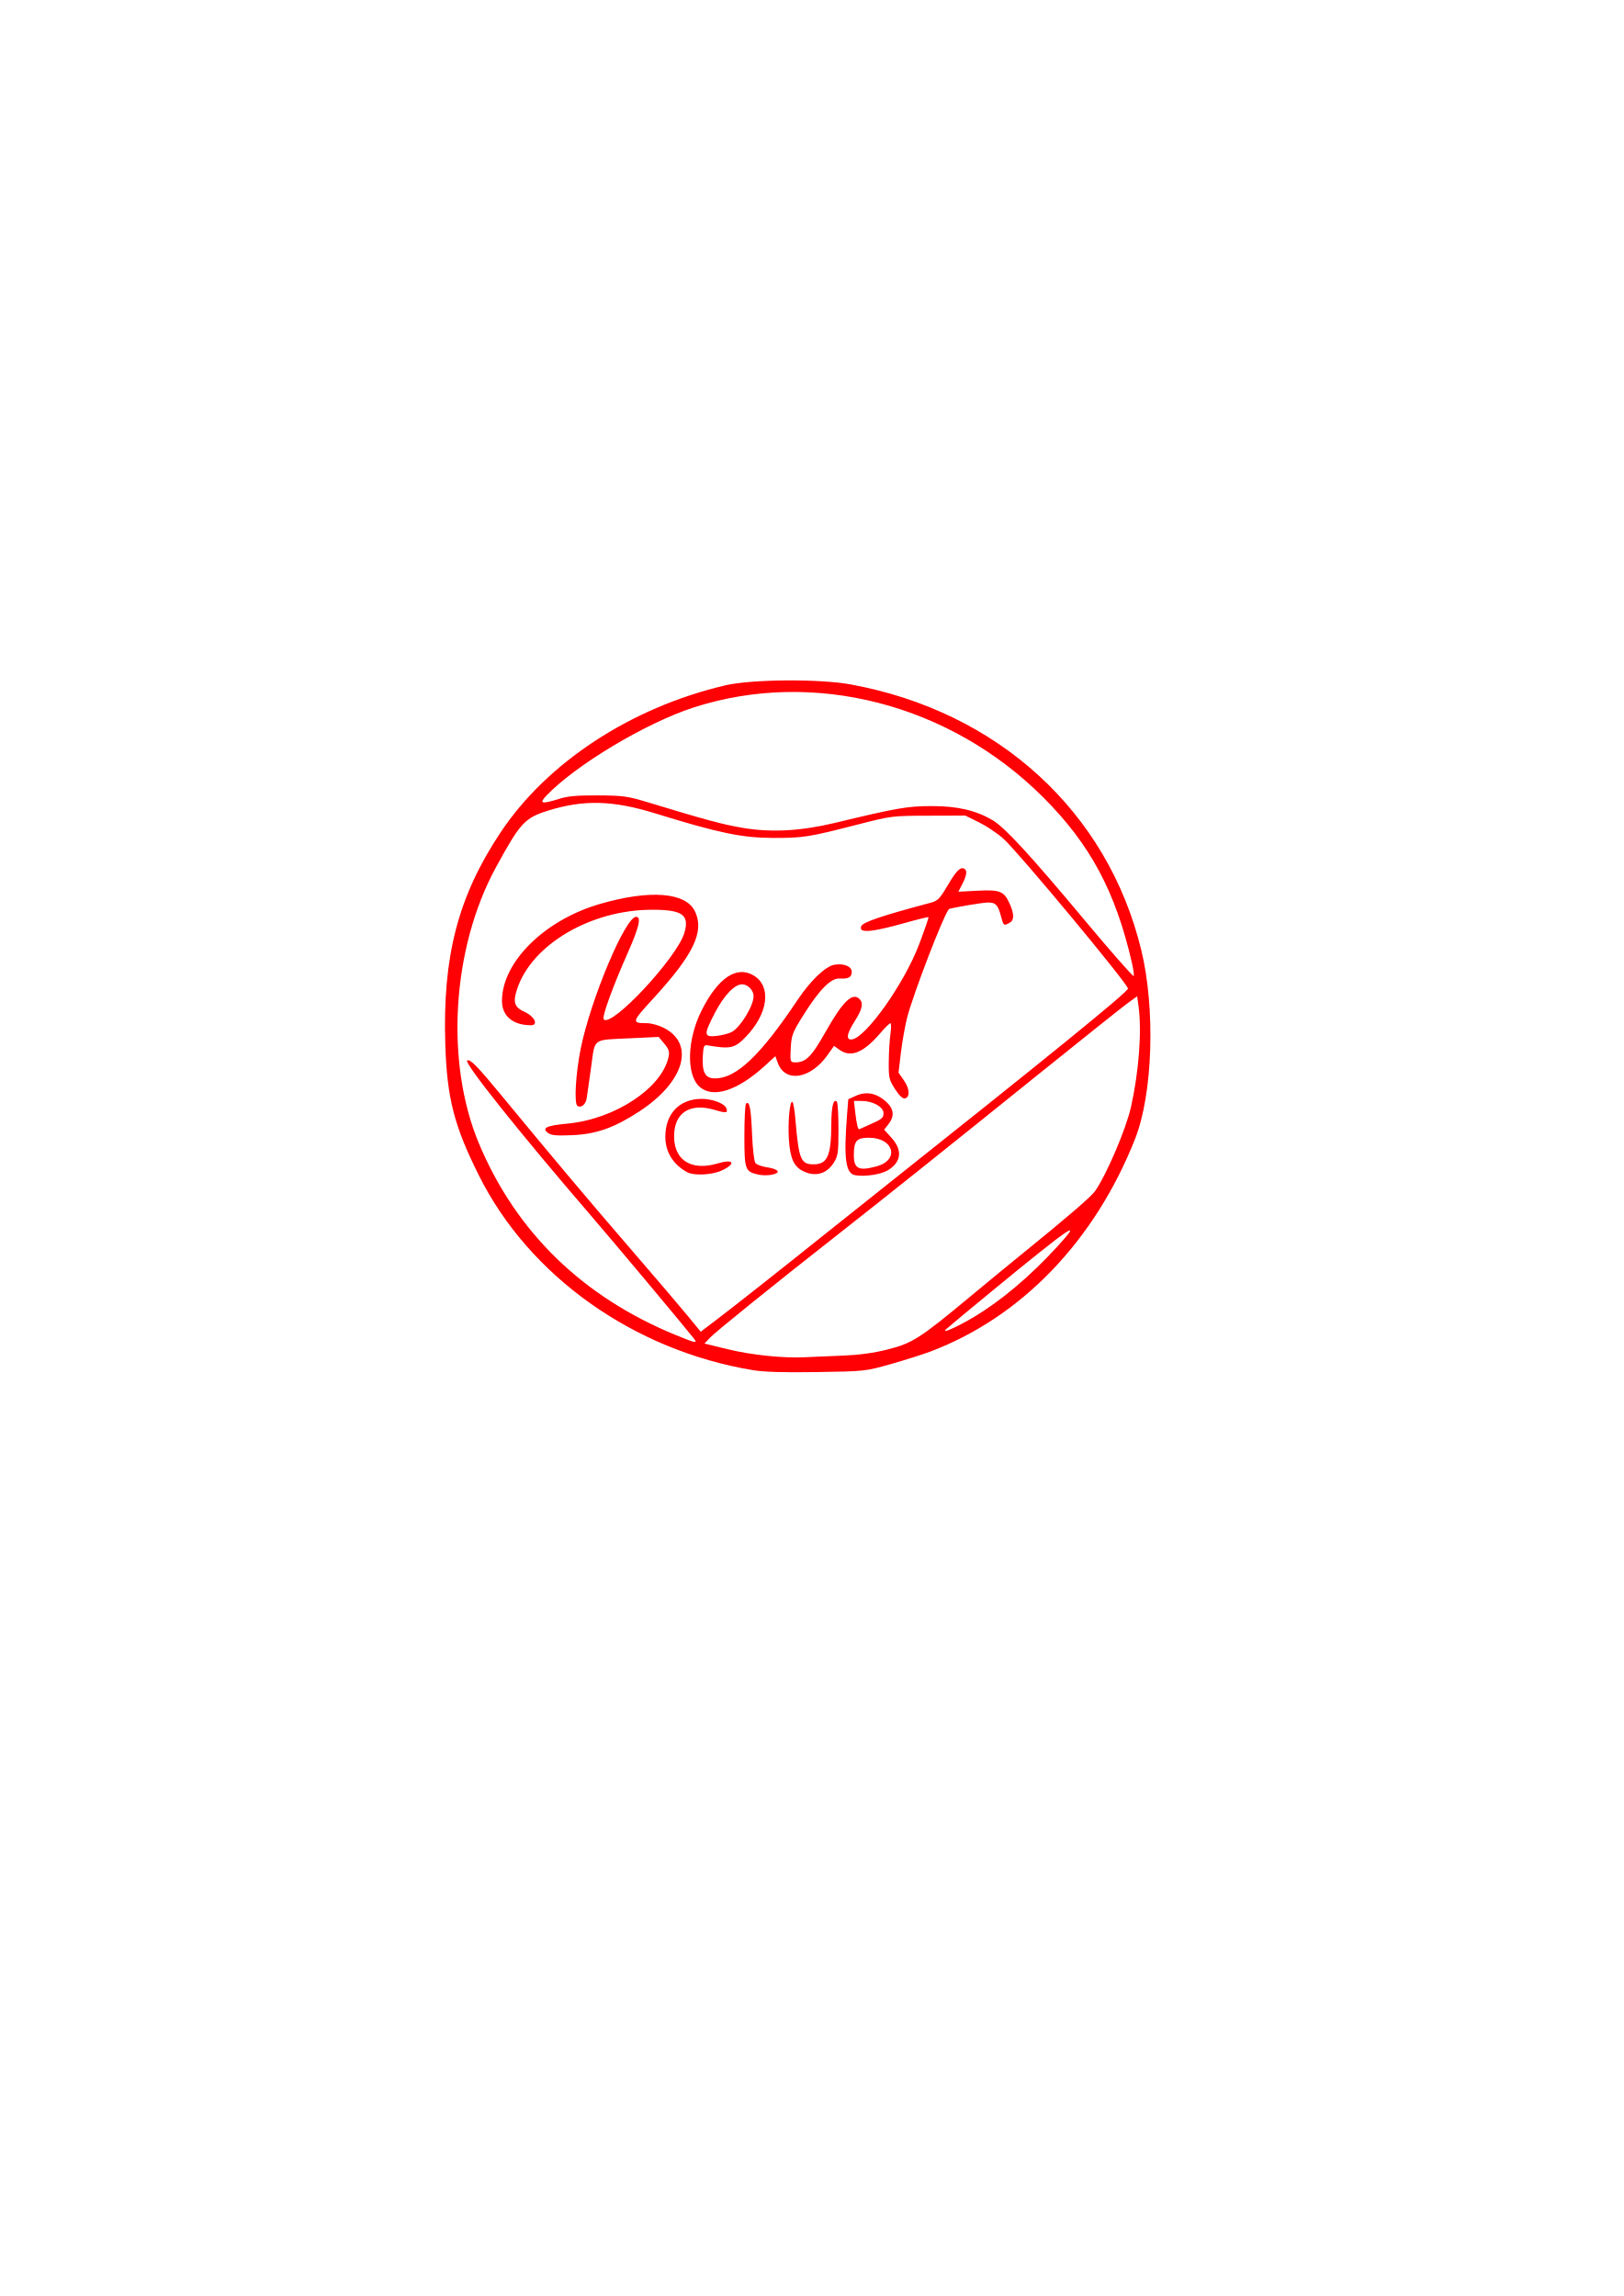
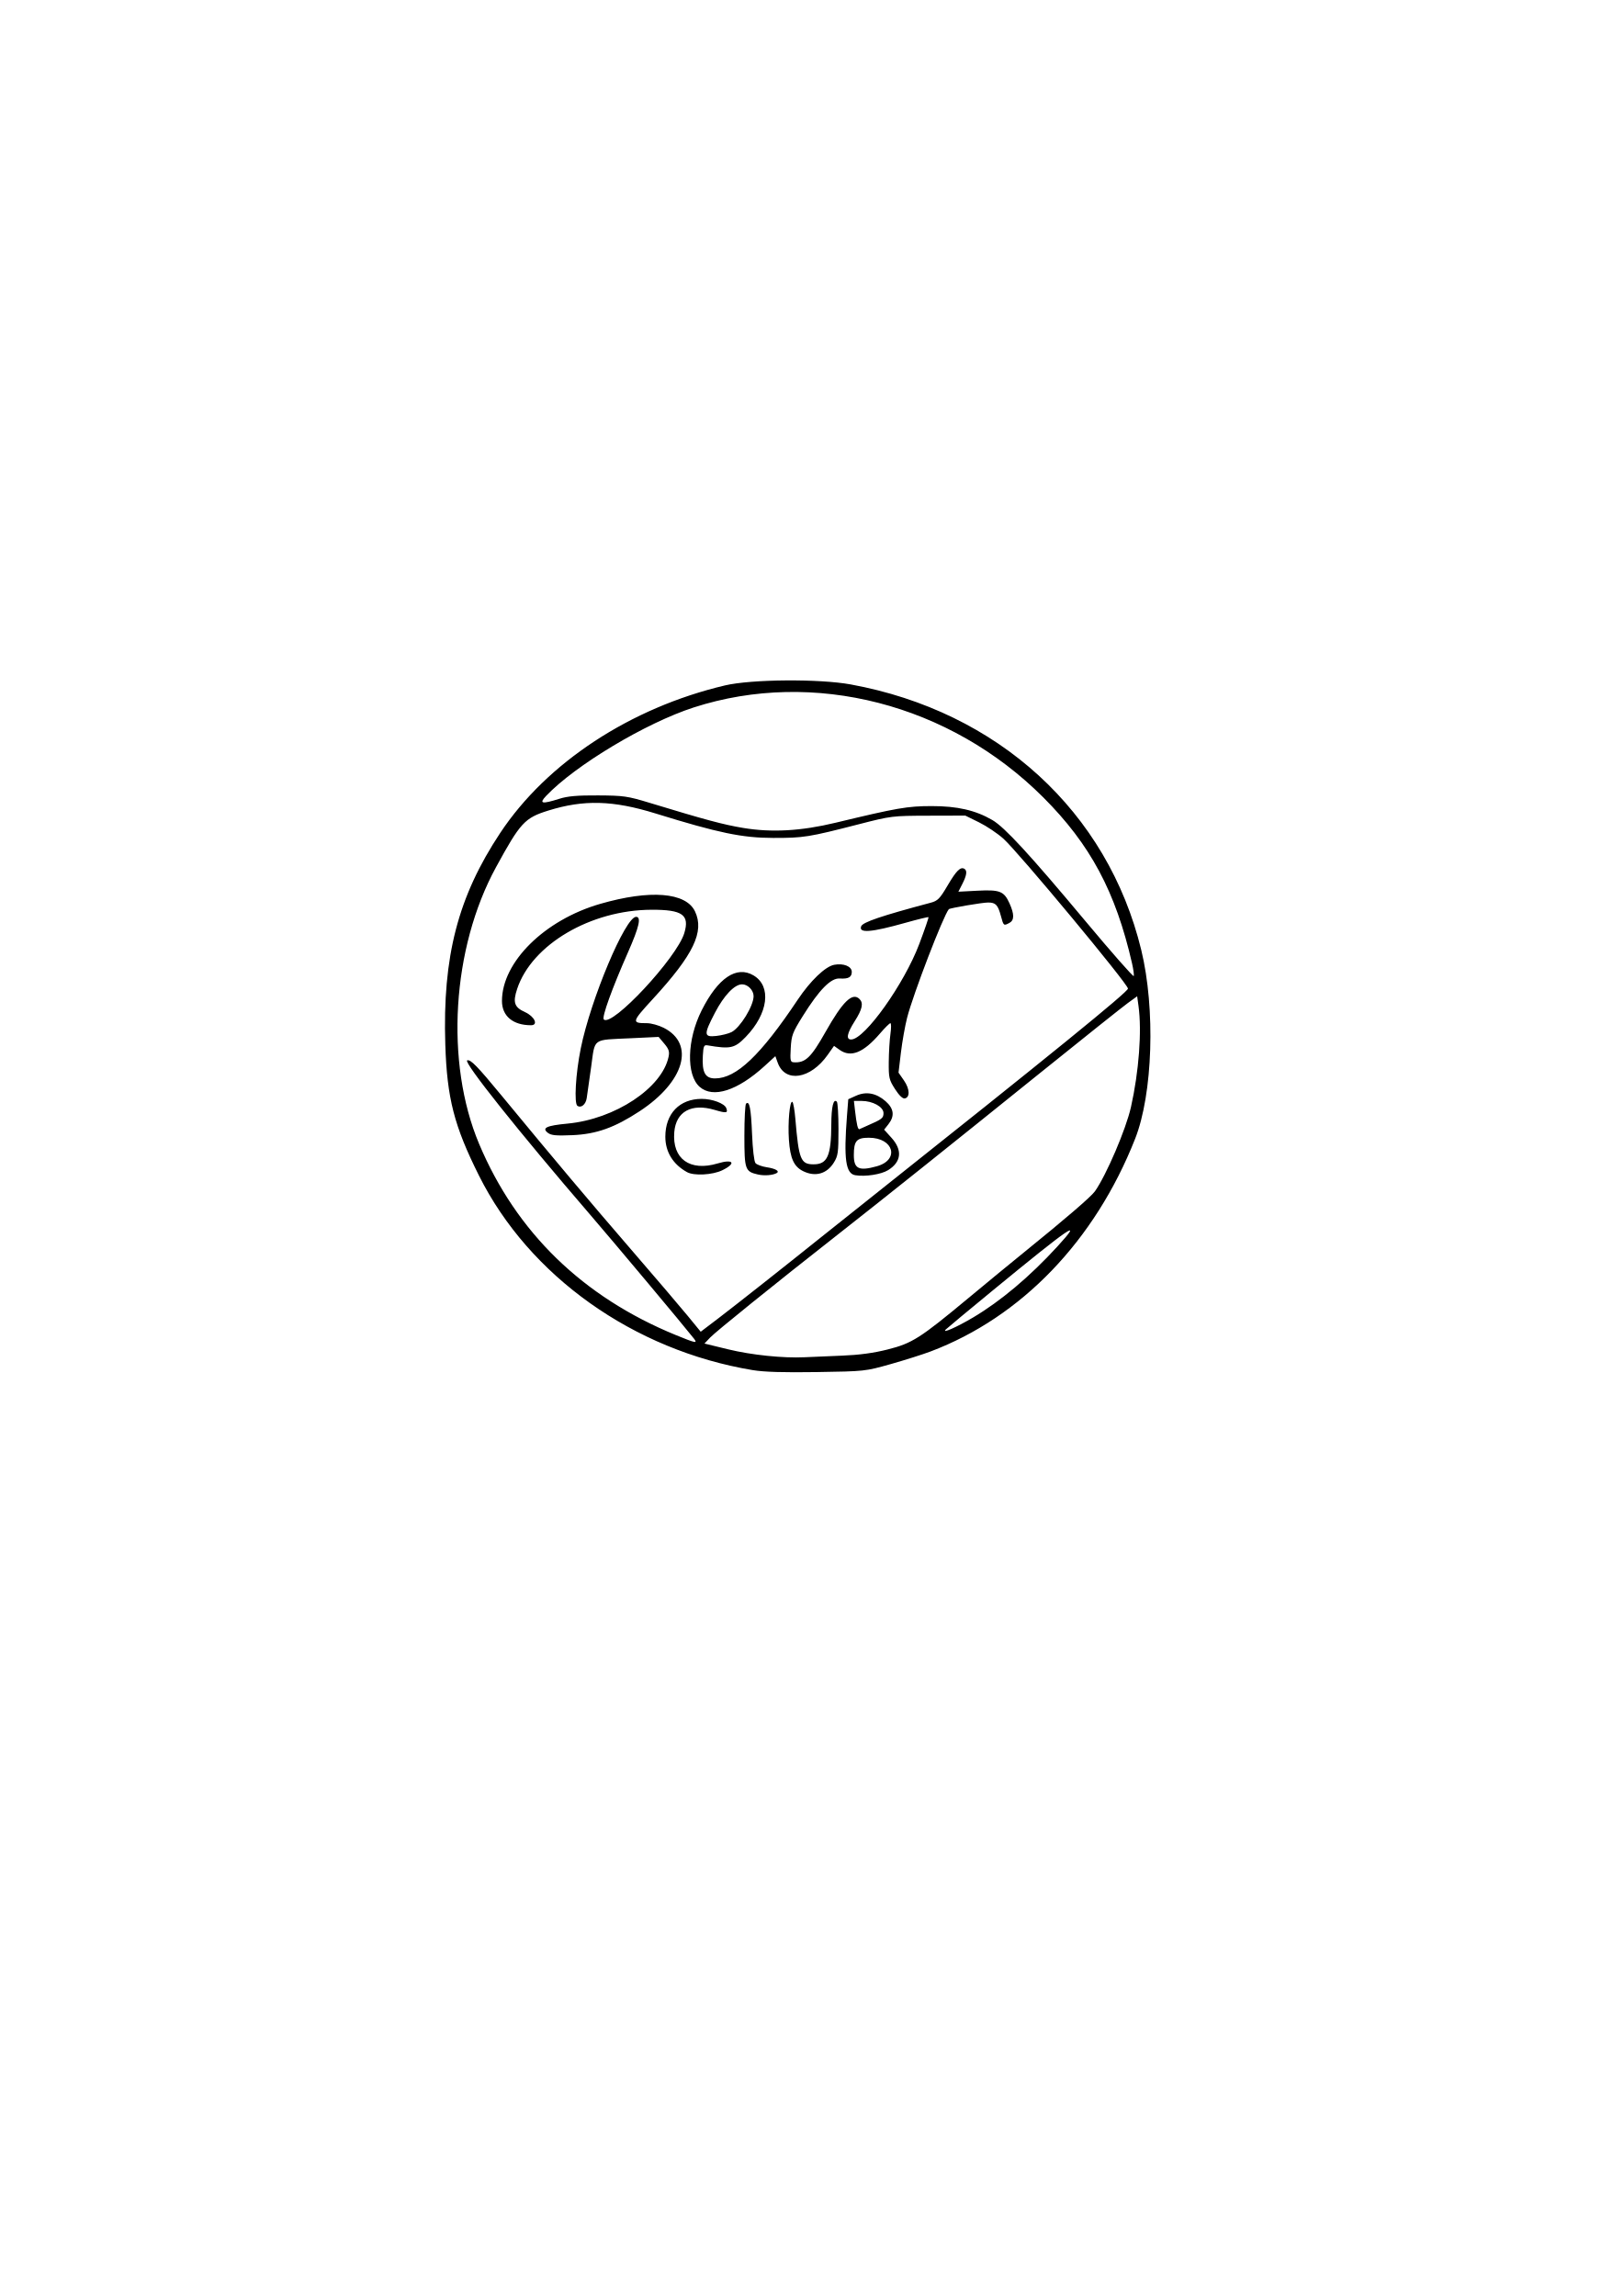
<svg xmlns="http://www.w3.org/2000/svg" width="210mm" height="297mm" viewBox="0 0 210 297" version="1.1" id="svg5" xml:space="preserve">
  <defs id="defs2" />
  <g id="layer1">
-     <path style="fill:#ff0004;stroke-width:0.265" d="m 97.333,177.229 c -15.394,-2.562 -28.885,-12.154 -35.387,-25.162 -3.213,-6.428 -4.13,-9.995 -4.353,-16.933 -0.367,-11.417 1.64,-19.153 7.108,-27.398 6.03,-9.093 16.848,-16.192 29.061,-19.073 3.416,-0.806 12.19,-0.874 16.272,-0.127 19.037,3.484 33.221,16.452 37.568,34.345 1.853,7.626 1.496,18.626 -0.792,24.427 -5.199,13.182 -14.71,23.072 -26.458,27.513 -1.019,0.385 -3.34,1.12 -5.159,1.634 -3.288,0.928 -3.344,0.934 -9.525,1.03 -4.354,0.067 -6.852,-0.009 -8.334,-0.256 z m 11.509,-1.865 c 2.291,-0.091 4.12,-0.337 5.953,-0.8 3.181,-0.803 4.184,-1.441 10.443,-6.644 2.397,-1.993 5.611,-4.638 7.144,-5.878 5.423,-4.389 8.731,-7.235 9.228,-7.939 1.481,-2.097 4.015,-8.021 4.662,-10.899 1.027,-4.569 1.421,-9.824 0.978,-13.052 l -0.175,-1.278 -1.191,0.861 c -0.655,0.474 -5.715,4.508 -11.245,8.965 -11.882,9.578 -20.317,16.316 -26.326,21.031 -8.144,6.39 -15.74,12.52 -16.473,13.294 l -0.73,0.771 3.056,0.745 c 3.031,0.739 7.116,1.161 9.913,1.025 0.8,-0.039 2.943,-0.13 4.763,-0.203 z m -19.083,-2.196 c -1.262,-1.613 -10.227,-12.319 -13.459,-16.073 -9.186,-10.669 -16.421,-19.751 -15.879,-19.931 0.441,-0.147 1.292,0.724 4.459,4.565 6.838,8.294 11.381,13.694 16.71,19.864 3.143,3.638 6.462,7.528 7.375,8.644 l 1.661,2.029 2.295,-1.745 c 2.048,-1.558 8.841,-6.92 13.143,-10.375 0.873,-0.701 3.671,-2.93 6.218,-4.953 23.604,-18.752 33.602,-26.879 33.602,-27.314 0,-0.597 -14.151,-17.631 -16.108,-19.388 -0.762,-0.685 -2.182,-1.637 -3.156,-2.117 l -1.771,-0.872 -4.763,0.013 c -4.696,0.013 -4.822,0.029 -8.996,1.102 -6.544,1.683 -7.142,1.779 -11.113,1.773 -3.987,-0.005 -7.066,-0.646 -15.202,-3.166 -5.496,-1.702 -9.28,-1.803 -13.862,-0.373 -3.057,0.954 -3.614,1.558 -6.766,7.335 -5.712,10.468 -6.613,25.249 -2.183,35.78 4.814,11.444 13.414,19.803 25.445,24.733 2.573,1.054 2.85,1.11 2.348,0.468 z m 8.272,-21.239 c -1.668,-0.382 -1.757,-0.634 -1.757,-5.009 0,-2.165 0.096,-4.033 0.213,-4.15 0.44,-0.44 0.643,0.578 0.778,3.897 0.08,1.979 0.267,3.574 0.443,3.786 0.167,0.201 0.833,0.445 1.48,0.542 1.123,0.168 1.692,0.509 1.259,0.752 -0.507,0.285 -1.602,0.367 -2.415,0.181 z m 12.583,0.092 c -1.241,-0.207 -1.505,-2.099 -1.072,-7.669 l 0.168,-2.159 1.004,-0.453 c 1.31,-0.591 2.615,-0.348 3.822,0.711 1.083,0.951 1.201,1.912 0.367,2.973 l -0.554,0.704 0.951,1.052 c 1.443,1.597 1.283,3.121 -0.438,4.185 -0.897,0.554 -2.955,0.872 -4.247,0.656 z m 2.78,-1.155 c 2.993,-0.831 2.2,-3.694 -1.022,-3.694 -1.589,0 -1.942,0.408 -1.942,2.245 0,1.78 0.642,2.094 2.965,1.449 z m -1.245,-5.247 c 1.932,-0.841 2.117,-0.983 2.117,-1.632 0,-0.807 -1.385,-1.576 -2.839,-1.577 l -0.987,-5.3e-4 0.144,1.257 c 0.212,1.844 0.371,2.497 0.583,2.392 0.104,-0.051 0.546,-0.249 0.982,-0.439 z m -23.283,6.008 c -1.826,-1.008 -2.816,-2.62 -2.816,-4.587 0,-2.986 1.836,-4.895 4.709,-4.895 1.366,0 2.941,0.591 3.171,1.19 0.252,0.656 0.026,0.691 -1.504,0.237 -2.995,-0.889 -4.999,0.214 -5.219,2.874 -0.287,3.467 2.028,5.13 5.631,4.045 2.027,-0.61 2.419,-0.003 0.575,0.89 -1.259,0.61 -3.652,0.738 -4.547,0.245 z m 15.001,-0.135 c -1.19,-0.587 -1.67,-1.648 -1.835,-4.058 -0.153,-2.234 0.11,-5.108 0.448,-4.899 0.118,0.073 0.291,1.056 0.386,2.186 0.444,5.274 0.691,5.891 2.363,5.891 1.783,0 2.269,-1.098 2.287,-5.159 0.01,-2.302 0.274,-3.389 0.715,-2.946 0.117,0.117 0.213,1.721 0.213,3.564 0,3.027 -0.058,3.445 -0.602,4.32 -0.911,1.464 -2.402,1.878 -3.975,1.102 z m -32.993,-4.94 c -0.847,-0.645 -0.212,-0.949 2.529,-1.208 6.146,-0.582 12.228,-4.609 13.069,-8.653 0.138,-0.663 0.029,-0.994 -0.559,-1.692 l -0.731,-0.868 -3.582,0.17 c -5.085,0.242 -4.615,-0.096 -5.143,3.698 -0.246,1.771 -0.505,3.596 -0.575,4.055 -0.124,0.812 -0.709,1.303 -1.195,1.003 -0.46,-0.284 -0.237,-4.17 0.426,-7.446 1.287,-6.356 5.77,-17.014 7.156,-17.014 0.698,0 0.4,1.306 -1.044,4.579 -2.075,4.703 -3.414,8.416 -3.136,8.694 1.046,1.046 9.46,-7.983 10.418,-11.179 0.705,-2.354 -0.242,-3.025 -4.246,-3.01 -7.877,0.031 -15.471,4.503 -17.373,10.231 -0.583,1.754 -0.372,2.383 1.003,3.005 1.249,0.564 1.774,1.702 0.786,1.702 -2.337,0 -3.756,-1.186 -3.756,-3.14 0,-5.033 5.508,-10.478 12.7,-12.557 6.462,-1.867 11.093,-1.5 12.267,0.973 1.243,2.62 -0.188,5.596 -5.447,11.322 -2.753,2.998 -2.787,3.137 -0.769,3.137 0.539,0 1.511,0.268 2.159,0.595 4.11,2.076 2.697,6.986 -3.106,10.795 -3.232,2.121 -5.586,2.961 -8.676,3.095 -2.093,0.091 -2.756,0.031 -3.175,-0.288 z m 44.883,-5.675 c -0.767,-1.196 -0.828,-1.459 -0.81,-3.518 0.011,-1.224 0.108,-2.851 0.217,-3.615 0.109,-0.764 0.107,-1.389 -0.005,-1.389 -0.111,0 -0.715,0.598 -1.342,1.328 -2.14,2.495 -3.771,3.158 -5.223,2.124 l -0.726,-0.517 -0.823,1.167 c -2.214,3.141 -5.502,3.658 -6.458,1.015 l -0.307,-0.85 -1.386,1.267 c -3.502,3.2 -6.676,4.222 -8.402,2.704 -1.764,-1.551 -1.646,-6.114 0.256,-9.896 2.113,-4.201 4.512,-5.82 6.706,-4.524 2.367,1.398 1.914,4.95 -1.015,7.969 -1.423,1.466 -1.966,1.585 -4.927,1.081 -0.467,-0.08 -0.539,0.077 -0.611,1.34 -0.123,2.156 0.296,2.936 1.577,2.936 2.753,0 5.885,-2.98 10.686,-10.167 1.653,-2.475 3.573,-4.314 4.729,-4.531 1.209,-0.227 2.271,0.202 2.271,0.918 0,0.685 -0.443,0.929 -1.554,0.854 -1.154,-0.078 -2.651,1.446 -4.79,4.874 -1.322,2.119 -1.458,2.48 -1.551,4.129 -0.091,1.614 -0.05,1.81 0.391,1.838 1.5,0.095 2.233,-0.604 4.099,-3.911 2.243,-3.977 3.493,-5.187 4.411,-4.269 0.526,0.526 0.353,1.326 -0.615,2.845 -1.017,1.596 -1.17,2.399 -0.456,2.384 1.753,-0.036 6.843,-7.184 8.787,-12.338 0.704,-1.867 1.243,-3.434 1.197,-3.483 -0.046,-0.048 -1.373,0.275 -2.95,0.719 -4.457,1.254 -6.109,1.387 -5.754,0.461 0.205,-0.533 2.597,-1.345 8.972,-3.044 0.937,-0.25 1.191,-0.508 2.222,-2.261 1.124,-1.911 1.66,-2.437 2.168,-2.123 0.374,0.231 0.287,0.841 -0.275,1.943 l -0.515,1.01 2.454,-0.128 c 2.903,-0.152 3.443,0.059 4.149,1.614 0.643,1.415 0.643,2.205 7.9e-4,2.549 -0.742,0.397 -0.762,0.382 -1.091,-0.851 -0.397,-1.483 -0.68,-1.786 -1.67,-1.786 -0.747,4e-5 -4.953,0.716 -5.078,0.865 -0.721,0.858 -4.617,10.997 -5.396,14.042 -0.271,1.059 -0.631,3.089 -0.801,4.511 l -0.309,2.587 0.703,1.015 c 0.757,1.093 0.805,2.19 0.101,2.324 -0.27,0.051 -0.733,-0.395 -1.257,-1.211 z M 94.608,133.51 c 1.122,-0.568 2.857,-3.392 2.857,-4.652 0,-0.765 -0.744,-1.53 -1.487,-1.53 -0.977,0 -2.34,1.429 -3.512,3.681 -1.471,2.827 -1.451,3.172 0.17,2.998 0.691,-0.074 1.579,-0.298 1.972,-0.497 z m 31.23,36.923 c 3.585,-2.124 7.351,-5.295 10.917,-9.19 3.491,-3.814 1.774,-2.644 -8.428,5.739 -3.077,2.529 -5.773,4.771 -5.992,4.984 -0.616,0.6 1.367,-0.268 3.503,-1.534 z m 20.572,-45.825 c -2.118,-9.253 -5.391,-15.373 -11.477,-21.46 -12.098,-12.099 -29.72,-16.636 -45.207,-11.637 -6.188,1.997 -15.334,7.48 -19.1,11.45 -0.948,0.999 -0.55,1.083 1.721,0.364 1.082,-0.342 2.32,-0.45 5.009,-0.434 3.295,0.019 3.808,0.092 6.615,0.946 7.322,2.228 9.557,2.828 12.151,3.261 3.685,0.615 7.477,0.402 11.926,-0.669 7.998,-1.926 9.302,-2.152 12.435,-2.157 3.326,-0.005 5.693,0.539 7.867,1.809 1.59,0.929 4.835,4.453 11.977,13.004 3.42,4.095 6.259,7.323 6.308,7.175 0.05,-0.149 -0.052,-0.892 -0.226,-1.652 z" id="path193" />
+     <path style="fill:#000000;stroke-width:0.265" d="m 97.333,177.229 c -15.394,-2.562 -28.885,-12.154 -35.387,-25.162 -3.213,-6.428 -4.13,-9.995 -4.353,-16.933 -0.367,-11.417 1.64,-19.153 7.108,-27.398 6.03,-9.093 16.848,-16.192 29.061,-19.073 3.416,-0.806 12.19,-0.874 16.272,-0.127 19.037,3.484 33.221,16.452 37.568,34.345 1.853,7.626 1.496,18.626 -0.792,24.427 -5.199,13.182 -14.71,23.072 -26.458,27.513 -1.019,0.385 -3.34,1.12 -5.159,1.634 -3.288,0.928 -3.344,0.934 -9.525,1.03 -4.354,0.067 -6.852,-0.009 -8.334,-0.256 z m 11.509,-1.865 c 2.291,-0.091 4.12,-0.337 5.953,-0.8 3.181,-0.803 4.184,-1.441 10.443,-6.644 2.397,-1.993 5.611,-4.638 7.144,-5.878 5.423,-4.389 8.731,-7.235 9.228,-7.939 1.481,-2.097 4.015,-8.021 4.662,-10.899 1.027,-4.569 1.421,-9.824 0.978,-13.052 l -0.175,-1.278 -1.191,0.861 c -0.655,0.474 -5.715,4.508 -11.245,8.965 -11.882,9.578 -20.317,16.316 -26.326,21.031 -8.144,6.39 -15.74,12.52 -16.473,13.294 l -0.73,0.771 3.056,0.745 c 3.031,0.739 7.116,1.161 9.913,1.025 0.8,-0.039 2.943,-0.13 4.763,-0.203 z m -19.083,-2.196 c -1.262,-1.613 -10.227,-12.319 -13.459,-16.073 -9.186,-10.669 -16.421,-19.751 -15.879,-19.931 0.441,-0.147 1.292,0.724 4.459,4.565 6.838,8.294 11.381,13.694 16.71,19.864 3.143,3.638 6.462,7.528 7.375,8.644 l 1.661,2.029 2.295,-1.745 c 2.048,-1.558 8.841,-6.92 13.143,-10.375 0.873,-0.701 3.671,-2.93 6.218,-4.953 23.604,-18.752 33.602,-26.879 33.602,-27.314 0,-0.597 -14.151,-17.631 -16.108,-19.388 -0.762,-0.685 -2.182,-1.637 -3.156,-2.117 l -1.771,-0.872 -4.763,0.013 c -4.696,0.013 -4.822,0.029 -8.996,1.102 -6.544,1.683 -7.142,1.779 -11.113,1.773 -3.987,-0.005 -7.066,-0.646 -15.202,-3.166 -5.496,-1.702 -9.28,-1.803 -13.862,-0.373 -3.057,0.954 -3.614,1.558 -6.766,7.335 -5.712,10.468 -6.613,25.249 -2.183,35.78 4.814,11.444 13.414,19.803 25.445,24.733 2.573,1.054 2.85,1.11 2.348,0.468 z m 8.272,-21.239 c -1.668,-0.382 -1.757,-0.634 -1.757,-5.009 0,-2.165 0.096,-4.033 0.213,-4.15 0.44,-0.44 0.643,0.578 0.778,3.897 0.08,1.979 0.267,3.574 0.443,3.786 0.167,0.201 0.833,0.445 1.48,0.542 1.123,0.168 1.692,0.509 1.259,0.752 -0.507,0.285 -1.602,0.367 -2.415,0.181 z m 12.583,0.092 c -1.241,-0.207 -1.505,-2.099 -1.072,-7.669 l 0.168,-2.159 1.004,-0.453 c 1.31,-0.591 2.615,-0.348 3.822,0.711 1.083,0.951 1.201,1.912 0.367,2.973 l -0.554,0.704 0.951,1.052 c 1.443,1.597 1.283,3.121 -0.438,4.185 -0.897,0.554 -2.955,0.872 -4.247,0.656 z m 2.78,-1.155 c 2.993,-0.831 2.2,-3.694 -1.022,-3.694 -1.589,0 -1.942,0.408 -1.942,2.245 0,1.78 0.642,2.094 2.965,1.449 z m -1.245,-5.247 c 1.932,-0.841 2.117,-0.983 2.117,-1.632 0,-0.807 -1.385,-1.576 -2.839,-1.577 l -0.987,-5.3e-4 0.144,1.257 c 0.212,1.844 0.371,2.497 0.583,2.392 0.104,-0.051 0.546,-0.249 0.982,-0.439 z m -23.283,6.008 c -1.826,-1.008 -2.816,-2.62 -2.816,-4.587 0,-2.986 1.836,-4.895 4.709,-4.895 1.366,0 2.941,0.591 3.171,1.19 0.252,0.656 0.026,0.691 -1.504,0.237 -2.995,-0.889 -4.999,0.214 -5.219,2.874 -0.287,3.467 2.028,5.13 5.631,4.045 2.027,-0.61 2.419,-0.003 0.575,0.89 -1.259,0.61 -3.652,0.738 -4.547,0.245 z m 15.001,-0.135 c -1.19,-0.587 -1.67,-1.648 -1.835,-4.058 -0.153,-2.234 0.11,-5.108 0.448,-4.899 0.118,0.073 0.291,1.056 0.386,2.186 0.444,5.274 0.691,5.891 2.363,5.891 1.783,0 2.269,-1.098 2.287,-5.159 0.01,-2.302 0.274,-3.389 0.715,-2.946 0.117,0.117 0.213,1.721 0.213,3.564 0,3.027 -0.058,3.445 -0.602,4.32 -0.911,1.464 -2.402,1.878 -3.975,1.102 z m -32.993,-4.94 c -0.847,-0.645 -0.212,-0.949 2.529,-1.208 6.146,-0.582 12.228,-4.609 13.069,-8.653 0.138,-0.663 0.029,-0.994 -0.559,-1.692 l -0.731,-0.868 -3.582,0.17 c -5.085,0.242 -4.615,-0.096 -5.143,3.698 -0.246,1.771 -0.505,3.596 -0.575,4.055 -0.124,0.812 -0.709,1.303 -1.195,1.003 -0.46,-0.284 -0.237,-4.17 0.426,-7.446 1.287,-6.356 5.77,-17.014 7.156,-17.014 0.698,0 0.4,1.306 -1.044,4.579 -2.075,4.703 -3.414,8.416 -3.136,8.694 1.046,1.046 9.46,-7.983 10.418,-11.179 0.705,-2.354 -0.242,-3.025 -4.246,-3.01 -7.877,0.031 -15.471,4.503 -17.373,10.231 -0.583,1.754 -0.372,2.383 1.003,3.005 1.249,0.564 1.774,1.702 0.786,1.702 -2.337,0 -3.756,-1.186 -3.756,-3.14 0,-5.033 5.508,-10.478 12.7,-12.557 6.462,-1.867 11.093,-1.5 12.267,0.973 1.243,2.62 -0.188,5.596 -5.447,11.322 -2.753,2.998 -2.787,3.137 -0.769,3.137 0.539,0 1.511,0.268 2.159,0.595 4.11,2.076 2.697,6.986 -3.106,10.795 -3.232,2.121 -5.586,2.961 -8.676,3.095 -2.093,0.091 -2.756,0.031 -3.175,-0.288 z m 44.883,-5.675 c -0.767,-1.196 -0.828,-1.459 -0.81,-3.518 0.011,-1.224 0.108,-2.851 0.217,-3.615 0.109,-0.764 0.107,-1.389 -0.005,-1.389 -0.111,0 -0.715,0.598 -1.342,1.328 -2.14,2.495 -3.771,3.158 -5.223,2.124 l -0.726,-0.517 -0.823,1.167 c -2.214,3.141 -5.502,3.658 -6.458,1.015 l -0.307,-0.85 -1.386,1.267 c -3.502,3.2 -6.676,4.222 -8.402,2.704 -1.764,-1.551 -1.646,-6.114 0.256,-9.896 2.113,-4.201 4.512,-5.82 6.706,-4.524 2.367,1.398 1.914,4.95 -1.015,7.969 -1.423,1.466 -1.966,1.585 -4.927,1.081 -0.467,-0.08 -0.539,0.077 -0.611,1.34 -0.123,2.156 0.296,2.936 1.577,2.936 2.753,0 5.885,-2.98 10.686,-10.167 1.653,-2.475 3.573,-4.314 4.729,-4.531 1.209,-0.227 2.271,0.202 2.271,0.918 0,0.685 -0.443,0.929 -1.554,0.854 -1.154,-0.078 -2.651,1.446 -4.79,4.874 -1.322,2.119 -1.458,2.48 -1.551,4.129 -0.091,1.614 -0.05,1.81 0.391,1.838 1.5,0.095 2.233,-0.604 4.099,-3.911 2.243,-3.977 3.493,-5.187 4.411,-4.269 0.526,0.526 0.353,1.326 -0.615,2.845 -1.017,1.596 -1.17,2.399 -0.456,2.384 1.753,-0.036 6.843,-7.184 8.787,-12.338 0.704,-1.867 1.243,-3.434 1.197,-3.483 -0.046,-0.048 -1.373,0.275 -2.95,0.719 -4.457,1.254 -6.109,1.387 -5.754,0.461 0.205,-0.533 2.597,-1.345 8.972,-3.044 0.937,-0.25 1.191,-0.508 2.222,-2.261 1.124,-1.911 1.66,-2.437 2.168,-2.123 0.374,0.231 0.287,0.841 -0.275,1.943 l -0.515,1.01 2.454,-0.128 c 2.903,-0.152 3.443,0.059 4.149,1.614 0.643,1.415 0.643,2.205 7.9e-4,2.549 -0.742,0.397 -0.762,0.382 -1.091,-0.851 -0.397,-1.483 -0.68,-1.786 -1.67,-1.786 -0.747,4e-5 -4.953,0.716 -5.078,0.865 -0.721,0.858 -4.617,10.997 -5.396,14.042 -0.271,1.059 -0.631,3.089 -0.801,4.511 l -0.309,2.587 0.703,1.015 c 0.757,1.093 0.805,2.19 0.101,2.324 -0.27,0.051 -0.733,-0.395 -1.257,-1.211 z M 94.608,133.51 c 1.122,-0.568 2.857,-3.392 2.857,-4.652 0,-0.765 -0.744,-1.53 -1.487,-1.53 -0.977,0 -2.34,1.429 -3.512,3.681 -1.471,2.827 -1.451,3.172 0.17,2.998 0.691,-0.074 1.579,-0.298 1.972,-0.497 z m 31.23,36.923 c 3.585,-2.124 7.351,-5.295 10.917,-9.19 3.491,-3.814 1.774,-2.644 -8.428,5.739 -3.077,2.529 -5.773,4.771 -5.992,4.984 -0.616,0.6 1.367,-0.268 3.503,-1.534 z m 20.572,-45.825 c -2.118,-9.253 -5.391,-15.373 -11.477,-21.46 -12.098,-12.099 -29.72,-16.636 -45.207,-11.637 -6.188,1.997 -15.334,7.48 -19.1,11.45 -0.948,0.999 -0.55,1.083 1.721,0.364 1.082,-0.342 2.32,-0.45 5.009,-0.434 3.295,0.019 3.808,0.092 6.615,0.946 7.322,2.228 9.557,2.828 12.151,3.261 3.685,0.615 7.477,0.402 11.926,-0.669 7.998,-1.926 9.302,-2.152 12.435,-2.157 3.326,-0.005 5.693,0.539 7.867,1.809 1.59,0.929 4.835,4.453 11.977,13.004 3.42,4.095 6.259,7.323 6.308,7.175 0.05,-0.149 -0.052,-0.892 -0.226,-1.652 z" id="path193" />
  </g>
</svg>
